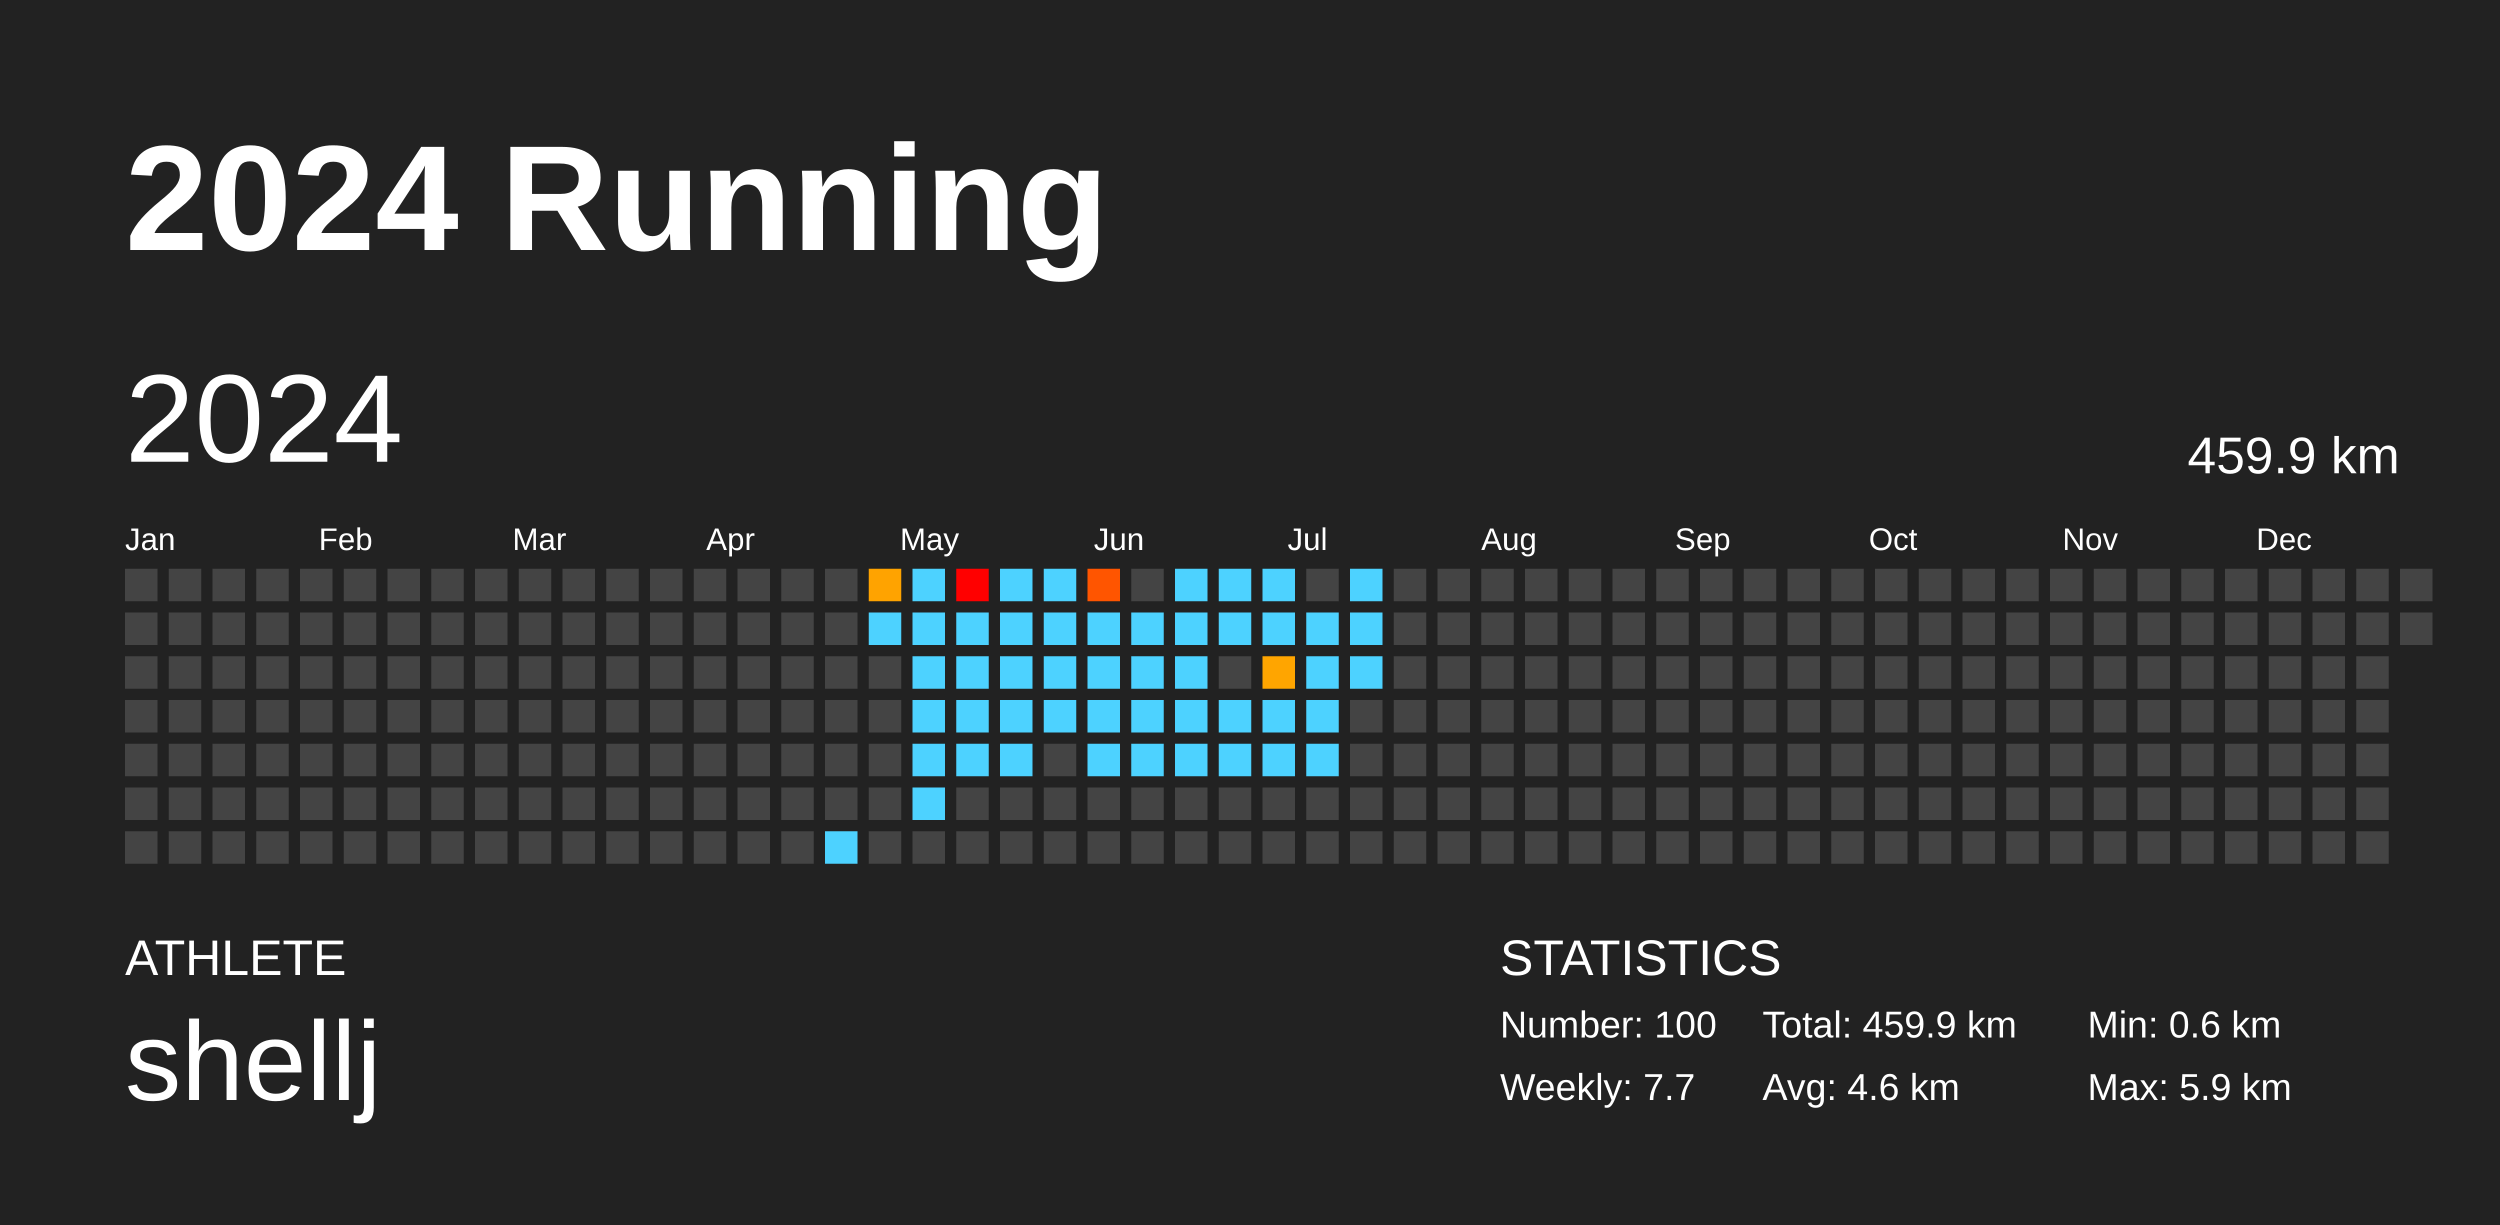
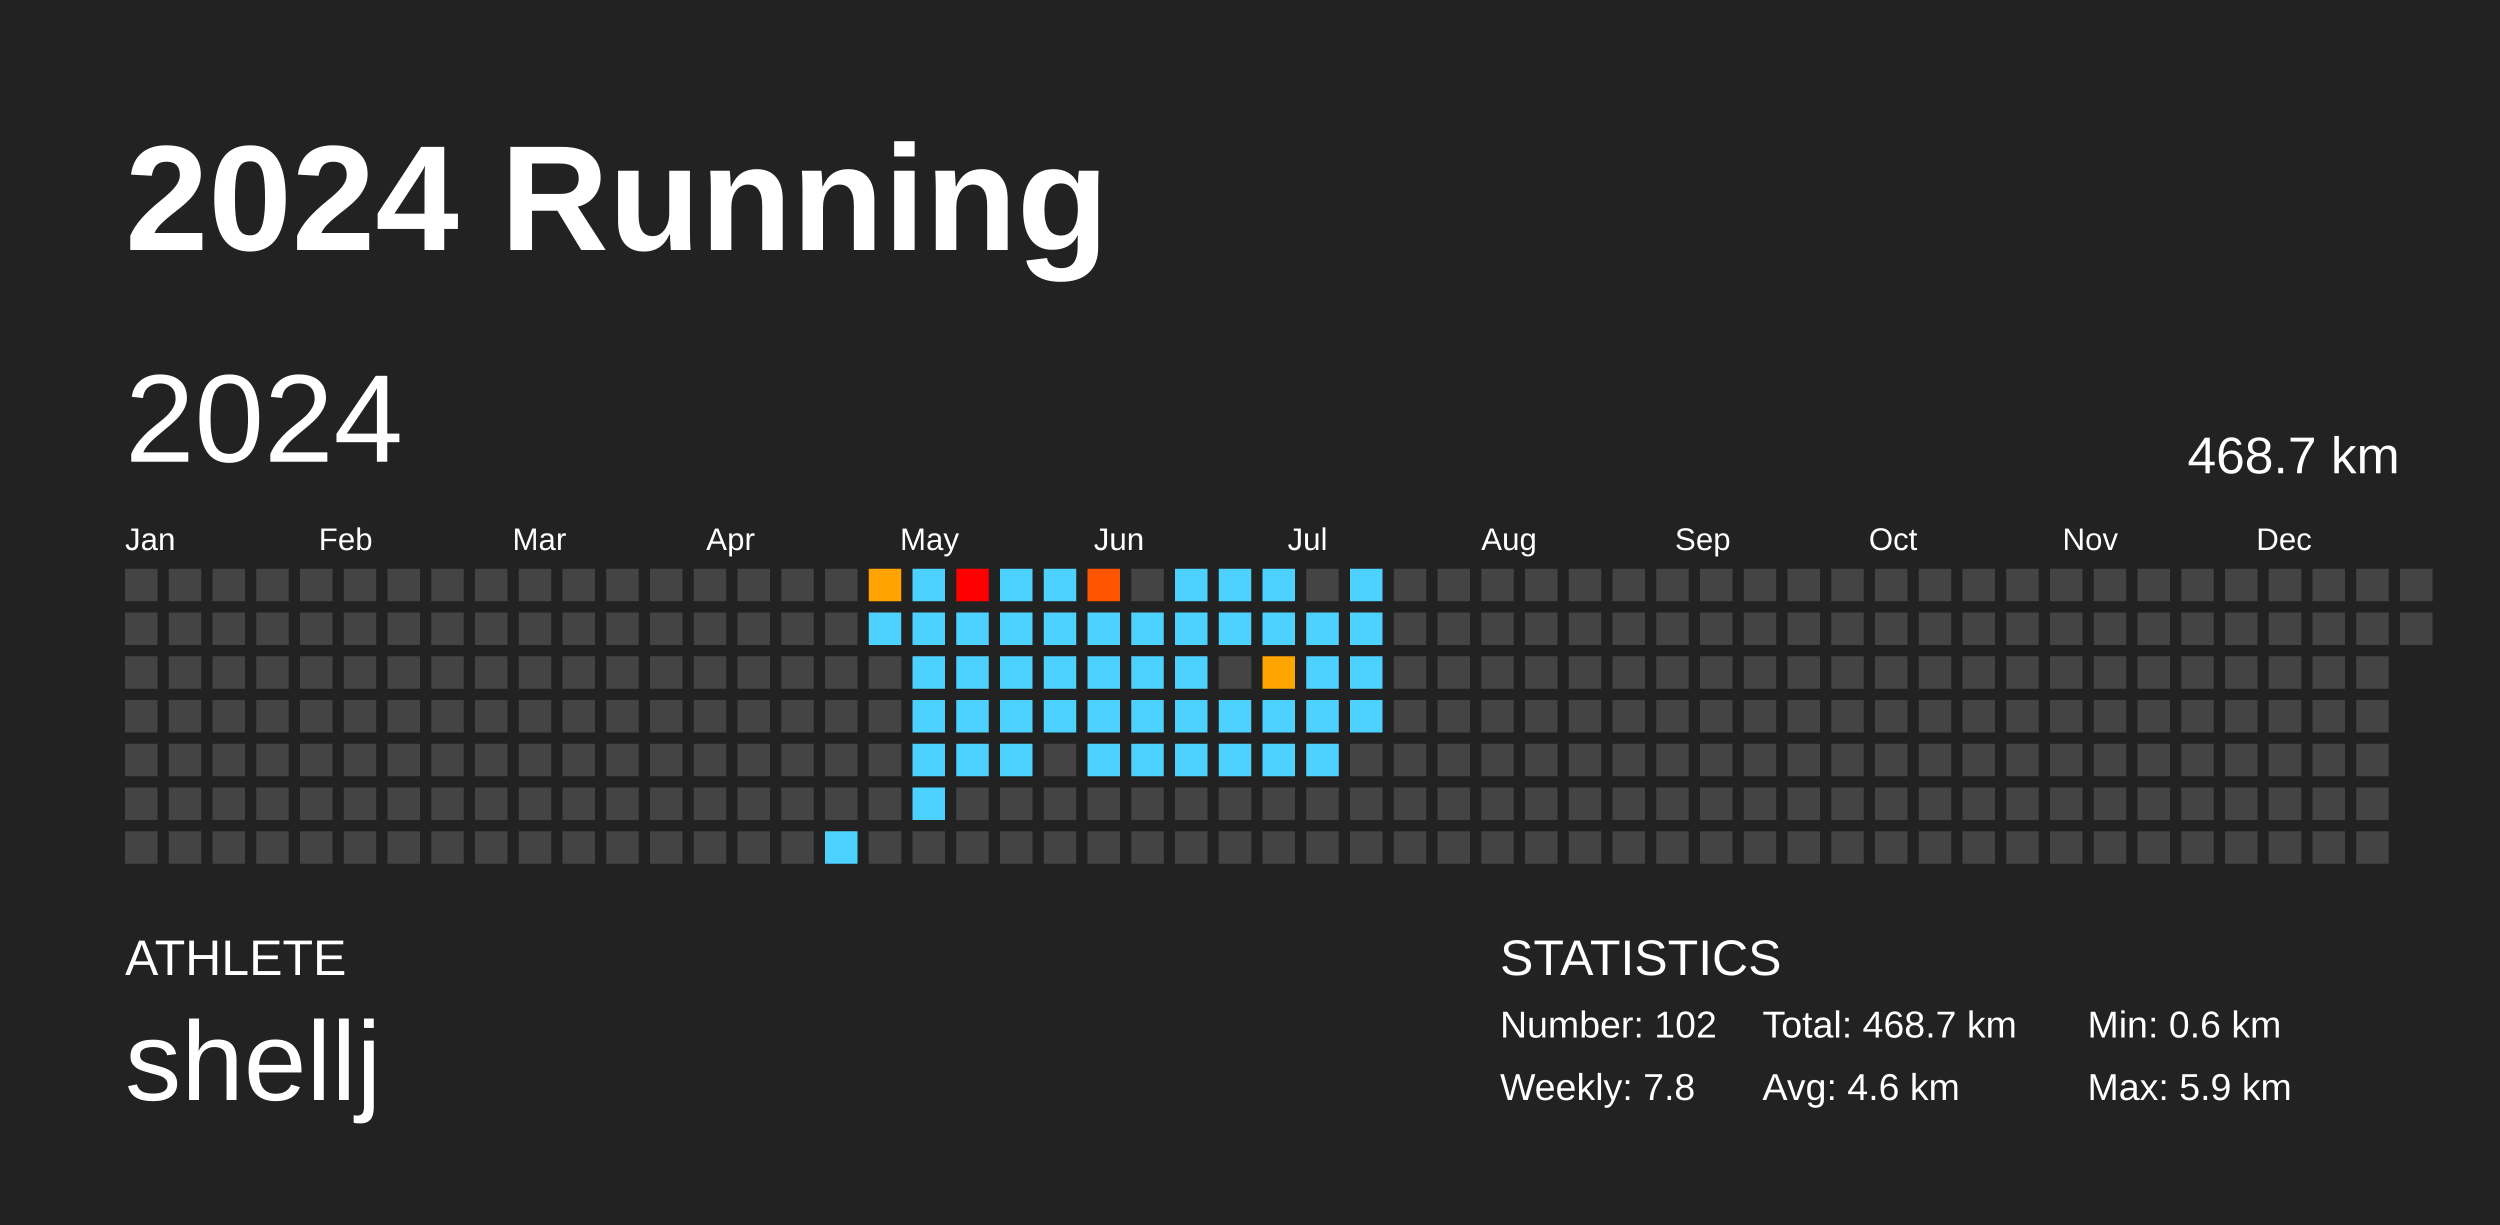
<svg xmlns="http://www.w3.org/2000/svg" baseProfile="full" height="98mm" version="1.1" viewBox="0,0,200,98" width="200mm">
  <defs />
  <rect fill="#222222" height="98" width="200" x="0" y="0" />
  <text fill="#FFFFFF" style="font-size:12px; font-family:Arial; font-weight:bold;" x="10" y="20">2024 Running</text>
  <text fill="#FFFFFF" style="font-size:4px; font-family:Arial" x="10" y="78">ATHLETE</text>
  <text fill="#FFFFFF" style="font-size:9px; font-family:Arial" x="10" y="88">shellj</text>
  <text fill="#FFFFFF" style="font-size:4px; font-family:Arial" x="120" y="78">STATISTICS</text>
-   <text fill="#FFFFFF" style="font-size:3px; font-family:Arial" x="120" y="83">Number: 100</text>
-   <text fill="#FFFFFF" style="font-size:3px; font-family:Arial" x="120" y="88">Weekly: 7.7</text>
-   <text fill="#FFFFFF" style="font-size:3px; font-family:Arial" x="141" y="83">Total: 459.9 km</text>
+   <text fill="#FFFFFF" style="font-size:3px; font-family:Arial" x="120" y="83">Number: 102</text>
+   <text fill="#FFFFFF" style="font-size:3px; font-family:Arial" x="120" y="88">Weekly: 7.8</text>
+   <text fill="#FFFFFF" style="font-size:3px; font-family:Arial" x="141" y="83">Total: 468.7 km</text>
  <text fill="#FFFFFF" style="font-size:3px; font-family:Arial" x="141" y="88">Avg: 4.6 km</text>
  <text fill="#FFFFFF" style="font-size:3px; font-family:Arial" x="167" y="83">Min: 0.6 km</text>
  <text fill="#FFFFFF" style="font-size:3px; font-family:Arial" x="167" y="88">Max: 5.9 km</text>
  <text dominant-baseline="hanging" fill="#FFFFFF" style="font-size:10.0px; font-family:Arial;" x="10" y="30">2024</text>
-   <text dominant-baseline="hanging" fill="#FFFFFF" style="font-size:4.125px; font-family:Arial;" x="175" y="35">459.9 km</text>
+   <text dominant-baseline="hanging" fill="#FFFFFF" style="font-size:4.125px; font-family:Arial;" x="175" y="35">468.7 km</text>
  <text fill="#FFFFFF" style="font-size:2.5px; font-family:Arial" x="10.0" y="44">Jan</text>
  <text fill="#FFFFFF" style="font-size:2.5px; font-family:Arial" x="25.5" y="44">Feb</text>
  <text fill="#FFFFFF" style="font-size:2.5px; font-family:Arial" x="41.0" y="44">Mar</text>
  <text fill="#FFFFFF" style="font-size:2.5px; font-family:Arial" x="56.5" y="44">Apr</text>
  <text fill="#FFFFFF" style="font-size:2.5px; font-family:Arial" x="72.0" y="44">May</text>
  <text fill="#FFFFFF" style="font-size:2.5px; font-family:Arial" x="87.5" y="44">Jun</text>
  <text fill="#FFFFFF" style="font-size:2.5px; font-family:Arial" x="103.0" y="44">Jul</text>
  <text fill="#FFFFFF" style="font-size:2.5px; font-family:Arial" x="118.5" y="44">Aug</text>
  <text fill="#FFFFFF" style="font-size:2.5px; font-family:Arial" x="134.0" y="44">Sep</text>
  <text fill="#FFFFFF" style="font-size:2.5px; font-family:Arial" x="149.5" y="44">Oct</text>
  <text fill="#FFFFFF" style="font-size:2.5px; font-family:Arial" x="165.0" y="44">Nov</text>
  <text fill="#FFFFFF" style="font-size:2.5px; font-family:Arial" x="180.5" y="44">Dec</text>
  <rect fill="#444444" height="2.6" width="2.6" x="10.0" y="45.5" />
  <rect fill="#444444" height="2.6" width="2.6" x="10.0" y="49.0" />
  <rect fill="#444444" height="2.6" width="2.6" x="10.0" y="52.5" />
  <rect fill="#444444" height="2.6" width="2.6" x="10.0" y="56.0" />
  <rect fill="#444444" height="2.6" width="2.6" x="10.0" y="59.5" />
  <rect fill="#444444" height="2.6" width="2.6" x="10.0" y="63.0" />
  <rect fill="#444444" height="2.6" width="2.6" x="10.0" y="66.5" />
  <rect fill="#444444" height="2.6" width="2.6" x="13.5" y="45.5" />
  <rect fill="#444444" height="2.6" width="2.6" x="13.5" y="49.0" />
  <rect fill="#444444" height="2.6" width="2.6" x="13.5" y="52.5" />
  <rect fill="#444444" height="2.6" width="2.6" x="13.5" y="56.0" />
  <rect fill="#444444" height="2.6" width="2.6" x="13.5" y="59.5" />
  <rect fill="#444444" height="2.6" width="2.6" x="13.5" y="63.0" />
  <rect fill="#444444" height="2.6" width="2.6" x="13.5" y="66.5" />
  <rect fill="#444444" height="2.6" width="2.6" x="17.0" y="45.5" />
  <rect fill="#444444" height="2.6" width="2.6" x="17.0" y="49.0" />
  <rect fill="#444444" height="2.6" width="2.6" x="17.0" y="52.5" />
  <rect fill="#444444" height="2.6" width="2.6" x="17.0" y="56.0" />
  <rect fill="#444444" height="2.6" width="2.6" x="17.0" y="59.5" />
  <rect fill="#444444" height="2.6" width="2.6" x="17.0" y="63.0" />
  <rect fill="#444444" height="2.6" width="2.6" x="17.0" y="66.5" />
  <rect fill="#444444" height="2.6" width="2.6" x="20.5" y="45.5" />
  <rect fill="#444444" height="2.6" width="2.6" x="20.5" y="49.0" />
  <rect fill="#444444" height="2.6" width="2.6" x="20.5" y="52.5" />
  <rect fill="#444444" height="2.6" width="2.6" x="20.5" y="56.0" />
  <rect fill="#444444" height="2.6" width="2.6" x="20.5" y="59.5" />
  <rect fill="#444444" height="2.6" width="2.6" x="20.5" y="63.0" />
  <rect fill="#444444" height="2.6" width="2.6" x="20.5" y="66.5" />
  <rect fill="#444444" height="2.6" width="2.6" x="24.0" y="45.5" />
  <rect fill="#444444" height="2.6" width="2.6" x="24.0" y="49.0" />
  <rect fill="#444444" height="2.6" width="2.6" x="24.0" y="52.5" />
  <rect fill="#444444" height="2.6" width="2.6" x="24.0" y="56.0" />
  <rect fill="#444444" height="2.6" width="2.6" x="24.0" y="59.5" />
  <rect fill="#444444" height="2.6" width="2.6" x="24.0" y="63.0" />
  <rect fill="#444444" height="2.6" width="2.6" x="24.0" y="66.5" />
  <rect fill="#444444" height="2.6" width="2.6" x="27.5" y="45.5" />
  <rect fill="#444444" height="2.6" width="2.6" x="27.5" y="49.0" />
  <rect fill="#444444" height="2.6" width="2.6" x="27.5" y="52.5" />
  <rect fill="#444444" height="2.6" width="2.6" x="27.5" y="56.0" />
  <rect fill="#444444" height="2.6" width="2.6" x="27.5" y="59.5" />
  <rect fill="#444444" height="2.6" width="2.6" x="27.5" y="63.0" />
  <rect fill="#444444" height="2.6" width="2.6" x="27.5" y="66.5" />
  <rect fill="#444444" height="2.6" width="2.6" x="31.0" y="45.5" />
  <rect fill="#444444" height="2.6" width="2.6" x="31.0" y="49.0" />
  <rect fill="#444444" height="2.6" width="2.6" x="31.0" y="52.5" />
  <rect fill="#444444" height="2.6" width="2.6" x="31.0" y="56.0" />
  <rect fill="#444444" height="2.6" width="2.6" x="31.0" y="59.5" />
  <rect fill="#444444" height="2.6" width="2.6" x="31.0" y="63.0" />
  <rect fill="#444444" height="2.6" width="2.6" x="31.0" y="66.5" />
  <rect fill="#444444" height="2.6" width="2.6" x="34.5" y="45.5" />
  <rect fill="#444444" height="2.6" width="2.6" x="34.5" y="49.0" />
  <rect fill="#444444" height="2.6" width="2.6" x="34.5" y="52.5" />
  <rect fill="#444444" height="2.6" width="2.6" x="34.5" y="56.0" />
  <rect fill="#444444" height="2.6" width="2.6" x="34.5" y="59.5" />
  <rect fill="#444444" height="2.6" width="2.6" x="34.5" y="63.0" />
  <rect fill="#444444" height="2.6" width="2.6" x="34.5" y="66.5" />
  <rect fill="#444444" height="2.6" width="2.6" x="38.0" y="45.5" />
  <rect fill="#444444" height="2.6" width="2.6" x="38.0" y="49.0" />
  <rect fill="#444444" height="2.6" width="2.6" x="38.0" y="52.5" />
  <rect fill="#444444" height="2.6" width="2.6" x="38.0" y="56.0" />
  <rect fill="#444444" height="2.6" width="2.6" x="38.0" y="59.5" />
  <rect fill="#444444" height="2.6" width="2.6" x="38.0" y="63.0" />
  <rect fill="#444444" height="2.6" width="2.6" x="38.0" y="66.5" />
  <rect fill="#444444" height="2.6" width="2.6" x="41.5" y="45.5" />
  <rect fill="#444444" height="2.6" width="2.6" x="41.5" y="49.0" />
  <rect fill="#444444" height="2.6" width="2.6" x="41.5" y="52.5" />
  <rect fill="#444444" height="2.6" width="2.6" x="41.5" y="56.0" />
  <rect fill="#444444" height="2.6" width="2.6" x="41.5" y="59.5" />
  <rect fill="#444444" height="2.6" width="2.6" x="41.5" y="63.0" />
  <rect fill="#444444" height="2.6" width="2.6" x="41.5" y="66.5" />
  <rect fill="#444444" height="2.6" width="2.6" x="45.0" y="45.5" />
  <rect fill="#444444" height="2.6" width="2.6" x="45.0" y="49.0" />
  <rect fill="#444444" height="2.6" width="2.6" x="45.0" y="52.5" />
  <rect fill="#444444" height="2.6" width="2.6" x="45.0" y="56.0" />
  <rect fill="#444444" height="2.6" width="2.6" x="45.0" y="59.5" />
  <rect fill="#444444" height="2.6" width="2.6" x="45.0" y="63.0" />
  <rect fill="#444444" height="2.6" width="2.6" x="45.0" y="66.5" />
  <rect fill="#444444" height="2.6" width="2.6" x="48.5" y="45.5" />
  <rect fill="#444444" height="2.6" width="2.6" x="48.5" y="49.0" />
  <rect fill="#444444" height="2.6" width="2.6" x="48.5" y="52.5" />
  <rect fill="#444444" height="2.6" width="2.6" x="48.5" y="56.0" />
  <rect fill="#444444" height="2.6" width="2.6" x="48.5" y="59.5" />
  <rect fill="#444444" height="2.6" width="2.6" x="48.5" y="63.0" />
  <rect fill="#444444" height="2.6" width="2.6" x="48.5" y="66.5" />
  <rect fill="#444444" height="2.6" width="2.6" x="52.0" y="45.5" />
  <rect fill="#444444" height="2.6" width="2.6" x="52.0" y="49.0" />
  <rect fill="#444444" height="2.6" width="2.6" x="52.0" y="52.5" />
  <rect fill="#444444" height="2.6" width="2.6" x="52.0" y="56.0" />
  <rect fill="#444444" height="2.6" width="2.6" x="52.0" y="59.5" />
  <rect fill="#444444" height="2.6" width="2.6" x="52.0" y="63.0" />
  <rect fill="#444444" height="2.6" width="2.6" x="52.0" y="66.5" />
  <rect fill="#444444" height="2.6" width="2.6" x="55.5" y="45.5" />
  <rect fill="#444444" height="2.6" width="2.6" x="55.5" y="49.0" />
  <rect fill="#444444" height="2.6" width="2.6" x="55.5" y="52.5" />
  <rect fill="#444444" height="2.6" width="2.6" x="55.5" y="56.0" />
  <rect fill="#444444" height="2.6" width="2.6" x="55.5" y="59.5" />
  <rect fill="#444444" height="2.6" width="2.6" x="55.5" y="63.0" />
  <rect fill="#444444" height="2.6" width="2.6" x="55.5" y="66.5" />
  <rect fill="#444444" height="2.6" width="2.6" x="59.0" y="45.5" />
  <rect fill="#444444" height="2.6" width="2.6" x="59.0" y="49.0" />
  <rect fill="#444444" height="2.6" width="2.6" x="59.0" y="52.5" />
  <rect fill="#444444" height="2.6" width="2.6" x="59.0" y="56.0" />
  <rect fill="#444444" height="2.6" width="2.6" x="59.0" y="59.5" />
  <rect fill="#444444" height="2.6" width="2.6" x="59.0" y="63.0" />
  <rect fill="#444444" height="2.6" width="2.6" x="59.0" y="66.5" />
  <rect fill="#444444" height="2.6" width="2.6" x="62.5" y="45.5" />
  <rect fill="#444444" height="2.6" width="2.6" x="62.5" y="49.0" />
  <rect fill="#444444" height="2.6" width="2.6" x="62.5" y="52.5" />
  <rect fill="#444444" height="2.6" width="2.6" x="62.5" y="56.0" />
  <rect fill="#444444" height="2.6" width="2.6" x="62.5" y="59.5" />
  <rect fill="#444444" height="2.6" width="2.6" x="62.5" y="63.0" />
  <rect fill="#444444" height="2.6" width="2.6" x="62.5" y="66.5" />
  <rect fill="#444444" height="2.6" width="2.6" x="66.0" y="45.5" />
  <rect fill="#444444" height="2.6" width="2.6" x="66.0" y="49.0" />
  <rect fill="#444444" height="2.6" width="2.6" x="66.0" y="52.5" />
  <rect fill="#444444" height="2.6" width="2.6" x="66.0" y="56.0" />
  <rect fill="#444444" height="2.6" width="2.6" x="66.0" y="59.5" />
  <rect fill="#444444" height="2.6" width="2.6" x="66.0" y="63.0" />
  <rect fill="#4dd2ff" height="2.6" width="2.6" x="66.0" y="66.5" />
  <rect fill="#ffa300" height="2.6" width="2.6" x="69.5" y="45.5" />
  <rect fill="#4dd2ff" height="2.6" width="2.6" x="69.5" y="49.0" />
  <rect fill="#444444" height="2.6" width="2.6" x="69.5" y="52.5" />
  <rect fill="#444444" height="2.6" width="2.6" x="69.5" y="56.0" />
  <rect fill="#444444" height="2.6" width="2.6" x="69.5" y="59.5" />
  <rect fill="#444444" height="2.6" width="2.6" x="69.5" y="63.0" />
  <rect fill="#444444" height="2.6" width="2.6" x="69.5" y="66.5" />
  <rect fill="#4dd2ff" height="2.6" width="2.6" x="73.0" y="45.5" />
  <rect fill="#4dd2ff" height="2.6" width="2.6" x="73.0" y="49.0" />
  <rect fill="#4dd2ff" height="2.6" width="2.6" x="73.0" y="52.5" />
  <rect fill="#4dd2ff" height="2.6" width="2.6" x="73.0" y="56.0" />
  <rect fill="#4dd2ff" height="2.6" width="2.6" x="73.0" y="59.5" />
  <rect fill="#4dd2ff" height="2.6" width="2.6" x="73.0" y="63.0" />
  <rect fill="#444444" height="2.6" width="2.6" x="73.0" y="66.5" />
  <rect fill="red" height="2.6" width="2.6" x="76.5" y="45.5" />
  <rect fill="#4dd2ff" height="2.6" width="2.6" x="76.5" y="49.0" />
  <rect fill="#4dd2ff" height="2.6" width="2.6" x="76.5" y="52.5" />
  <rect fill="#4dd2ff" height="2.6" width="2.6" x="76.5" y="56.0" />
  <rect fill="#4dd2ff" height="2.6" width="2.6" x="76.5" y="59.5" />
  <rect fill="#444444" height="2.6" width="2.6" x="76.5" y="63.0" />
  <rect fill="#444444" height="2.6" width="2.6" x="76.5" y="66.5" />
  <rect fill="#4dd2ff" height="2.6" width="2.6" x="80.0" y="45.5" />
  <rect fill="#4dd2ff" height="2.6" width="2.6" x="80.0" y="49.0" />
  <rect fill="#4dd2ff" height="2.6" width="2.6" x="80.0" y="52.5" />
  <rect fill="#4dd2ff" height="2.6" width="2.6" x="80.0" y="56.0" />
  <rect fill="#4dd2ff" height="2.6" width="2.6" x="80.0" y="59.5" />
  <rect fill="#444444" height="2.6" width="2.6" x="80.0" y="63.0" />
  <rect fill="#444444" height="2.6" width="2.6" x="80.0" y="66.5" />
  <rect fill="#4dd2ff" height="2.6" width="2.6" x="83.5" y="45.5" />
  <rect fill="#4dd2ff" height="2.6" width="2.6" x="83.5" y="49.0" />
  <rect fill="#4dd2ff" height="2.6" width="2.6" x="83.5" y="52.5" />
  <rect fill="#4dd2ff" height="2.6" width="2.6" x="83.5" y="56.0" />
  <rect fill="#444444" height="2.6" width="2.6" x="83.5" y="59.5" />
  <rect fill="#444444" height="2.6" width="2.6" x="83.5" y="63.0" />
  <rect fill="#444444" height="2.6" width="2.6" x="83.5" y="66.5" />
  <rect fill="#ff5500" height="2.6" width="2.6" x="87.0" y="45.5" />
  <rect fill="#4dd2ff" height="2.6" width="2.6" x="87.0" y="49.0" />
  <rect fill="#4dd2ff" height="2.6" width="2.6" x="87.0" y="52.5" />
  <rect fill="#4dd2ff" height="2.6" width="2.6" x="87.0" y="56.0" />
  <rect fill="#4dd2ff" height="2.6" width="2.6" x="87.0" y="59.5" />
  <rect fill="#444444" height="2.6" width="2.6" x="87.0" y="63.0" />
  <rect fill="#444444" height="2.6" width="2.6" x="87.0" y="66.5" />
  <rect fill="#444444" height="2.6" width="2.6" x="90.5" y="45.5" />
  <rect fill="#4dd2ff" height="2.6" width="2.6" x="90.5" y="49.0" />
  <rect fill="#4dd2ff" height="2.6" width="2.6" x="90.5" y="52.5" />
  <rect fill="#4dd2ff" height="2.6" width="2.6" x="90.5" y="56.0" />
  <rect fill="#4dd2ff" height="2.6" width="2.6" x="90.5" y="59.5" />
  <rect fill="#444444" height="2.6" width="2.6" x="90.5" y="63.0" />
  <rect fill="#444444" height="2.6" width="2.6" x="90.5" y="66.5" />
  <rect fill="#4dd2ff" height="2.6" width="2.6" x="94.0" y="45.5" />
  <rect fill="#4dd2ff" height="2.6" width="2.6" x="94.0" y="49.0" />
  <rect fill="#4dd2ff" height="2.6" width="2.6" x="94.0" y="52.5" />
  <rect fill="#4dd2ff" height="2.6" width="2.6" x="94.0" y="56.0" />
  <rect fill="#4dd2ff" height="2.6" width="2.6" x="94.0" y="59.5" />
  <rect fill="#444444" height="2.6" width="2.6" x="94.0" y="63.0" />
  <rect fill="#444444" height="2.6" width="2.6" x="94.0" y="66.5" />
  <rect fill="#4dd2ff" height="2.6" width="2.6" x="97.5" y="45.5" />
  <rect fill="#4dd2ff" height="2.6" width="2.6" x="97.5" y="49.0" />
  <rect fill="#444444" height="2.6" width="2.6" x="97.5" y="52.5" />
  <rect fill="#4dd2ff" height="2.6" width="2.6" x="97.5" y="56.0" />
  <rect fill="#4dd2ff" height="2.6" width="2.6" x="97.5" y="59.5" />
  <rect fill="#444444" height="2.6" width="2.6" x="97.5" y="63.0" />
  <rect fill="#444444" height="2.6" width="2.6" x="97.5" y="66.5" />
  <rect fill="#4dd2ff" height="2.6" width="2.6" x="101.0" y="45.5" />
  <rect fill="#4dd2ff" height="2.6" width="2.6" x="101.0" y="49.0" />
  <rect fill="#ffa500" height="2.6" width="2.6" x="101.0" y="52.5" />
  <rect fill="#4dd2ff" height="2.6" width="2.6" x="101.0" y="56.0" />
  <rect fill="#4dd2ff" height="2.6" width="2.6" x="101.0" y="59.5" />
  <rect fill="#444444" height="2.6" width="2.6" x="101.0" y="63.0" />
  <rect fill="#444444" height="2.6" width="2.6" x="101.0" y="66.5" />
  <rect fill="#444444" height="2.6" width="2.6" x="104.5" y="45.5" />
  <rect fill="#4dd2ff" height="2.6" width="2.6" x="104.5" y="49.0" />
  <rect fill="#4dd2ff" height="2.6" width="2.6" x="104.5" y="52.5" />
  <rect fill="#4dd2ff" height="2.6" width="2.6" x="104.5" y="56.0" />
  <rect fill="#4dd2ff" height="2.6" width="2.6" x="104.5" y="59.5" />
  <rect fill="#444444" height="2.6" width="2.6" x="104.5" y="63.0" />
  <rect fill="#444444" height="2.6" width="2.6" x="104.5" y="66.5" />
  <rect fill="#4dd2ff" height="2.6" width="2.6" x="108.0" y="45.5" />
  <rect fill="#4dd2ff" height="2.6" width="2.6" x="108.0" y="49.0" />
  <rect fill="#4dd2ff" height="2.6" width="2.6" x="108.0" y="52.5" />
-   <rect fill="#444444" height="2.6" width="2.6" x="108.0" y="56.0" />
+   <rect fill="#4dd2ff" height="2.6" width="2.6" x="108.0" y="56.0" />
  <rect fill="#444444" height="2.6" width="2.6" x="108.0" y="59.5" />
  <rect fill="#444444" height="2.6" width="2.6" x="108.0" y="63.0" />
  <rect fill="#444444" height="2.6" width="2.6" x="108.0" y="66.5" />
  <rect fill="#444444" height="2.6" width="2.6" x="111.5" y="45.5" />
  <rect fill="#444444" height="2.6" width="2.6" x="111.5" y="49.0" />
  <rect fill="#444444" height="2.6" width="2.6" x="111.5" y="52.5" />
  <rect fill="#444444" height="2.6" width="2.6" x="111.5" y="56.0" />
  <rect fill="#444444" height="2.6" width="2.6" x="111.5" y="59.5" />
  <rect fill="#444444" height="2.6" width="2.6" x="111.5" y="63.0" />
  <rect fill="#444444" height="2.6" width="2.6" x="111.5" y="66.5" />
  <rect fill="#444444" height="2.6" width="2.6" x="115.0" y="45.5" />
  <rect fill="#444444" height="2.6" width="2.6" x="115.0" y="49.0" />
  <rect fill="#444444" height="2.6" width="2.6" x="115.0" y="52.5" />
  <rect fill="#444444" height="2.6" width="2.6" x="115.0" y="56.0" />
  <rect fill="#444444" height="2.6" width="2.6" x="115.0" y="59.5" />
  <rect fill="#444444" height="2.6" width="2.6" x="115.0" y="63.0" />
  <rect fill="#444444" height="2.6" width="2.6" x="115.0" y="66.5" />
  <rect fill="#444444" height="2.6" width="2.6" x="118.5" y="45.5" />
  <rect fill="#444444" height="2.6" width="2.6" x="118.5" y="49.0" />
  <rect fill="#444444" height="2.6" width="2.6" x="118.5" y="52.5" />
  <rect fill="#444444" height="2.6" width="2.6" x="118.5" y="56.0" />
  <rect fill="#444444" height="2.6" width="2.6" x="118.5" y="59.5" />
  <rect fill="#444444" height="2.6" width="2.6" x="118.5" y="63.0" />
  <rect fill="#444444" height="2.6" width="2.6" x="118.5" y="66.5" />
  <rect fill="#444444" height="2.6" width="2.6" x="122.0" y="45.5" />
  <rect fill="#444444" height="2.6" width="2.6" x="122.0" y="49.0" />
  <rect fill="#444444" height="2.6" width="2.6" x="122.0" y="52.5" />
  <rect fill="#444444" height="2.6" width="2.6" x="122.0" y="56.0" />
  <rect fill="#444444" height="2.6" width="2.6" x="122.0" y="59.5" />
  <rect fill="#444444" height="2.6" width="2.6" x="122.0" y="63.0" />
  <rect fill="#444444" height="2.6" width="2.6" x="122.0" y="66.5" />
  <rect fill="#444444" height="2.6" width="2.6" x="125.5" y="45.5" />
  <rect fill="#444444" height="2.6" width="2.6" x="125.5" y="49.0" />
  <rect fill="#444444" height="2.6" width="2.6" x="125.5" y="52.5" />
  <rect fill="#444444" height="2.6" width="2.6" x="125.5" y="56.0" />
  <rect fill="#444444" height="2.6" width="2.6" x="125.5" y="59.5" />
  <rect fill="#444444" height="2.6" width="2.6" x="125.5" y="63.0" />
  <rect fill="#444444" height="2.6" width="2.6" x="125.5" y="66.5" />
  <rect fill="#444444" height="2.6" width="2.6" x="129.0" y="45.5" />
  <rect fill="#444444" height="2.6" width="2.6" x="129.0" y="49.0" />
  <rect fill="#444444" height="2.6" width="2.6" x="129.0" y="52.5" />
  <rect fill="#444444" height="2.6" width="2.6" x="129.0" y="56.0" />
  <rect fill="#444444" height="2.6" width="2.6" x="129.0" y="59.5" />
  <rect fill="#444444" height="2.6" width="2.6" x="129.0" y="63.0" />
  <rect fill="#444444" height="2.6" width="2.6" x="129.0" y="66.5" />
  <rect fill="#444444" height="2.6" width="2.6" x="132.5" y="45.5" />
  <rect fill="#444444" height="2.6" width="2.6" x="132.5" y="49.0" />
  <rect fill="#444444" height="2.6" width="2.6" x="132.5" y="52.5" />
  <rect fill="#444444" height="2.6" width="2.6" x="132.5" y="56.0" />
  <rect fill="#444444" height="2.6" width="2.6" x="132.5" y="59.5" />
  <rect fill="#444444" height="2.6" width="2.6" x="132.5" y="63.0" />
  <rect fill="#444444" height="2.6" width="2.6" x="132.5" y="66.5" />
  <rect fill="#444444" height="2.6" width="2.6" x="136.0" y="45.5" />
  <rect fill="#444444" height="2.6" width="2.6" x="136.0" y="49.0" />
  <rect fill="#444444" height="2.6" width="2.6" x="136.0" y="52.5" />
  <rect fill="#444444" height="2.6" width="2.6" x="136.0" y="56.0" />
  <rect fill="#444444" height="2.6" width="2.6" x="136.0" y="59.5" />
  <rect fill="#444444" height="2.6" width="2.6" x="136.0" y="63.0" />
  <rect fill="#444444" height="2.6" width="2.6" x="136.0" y="66.5" />
  <rect fill="#444444" height="2.6" width="2.6" x="139.5" y="45.5" />
  <rect fill="#444444" height="2.6" width="2.6" x="139.5" y="49.0" />
  <rect fill="#444444" height="2.6" width="2.6" x="139.5" y="52.5" />
  <rect fill="#444444" height="2.6" width="2.6" x="139.5" y="56.0" />
  <rect fill="#444444" height="2.6" width="2.6" x="139.5" y="59.5" />
  <rect fill="#444444" height="2.6" width="2.6" x="139.5" y="63.0" />
  <rect fill="#444444" height="2.6" width="2.6" x="139.5" y="66.5" />
  <rect fill="#444444" height="2.6" width="2.6" x="143.0" y="45.5" />
  <rect fill="#444444" height="2.6" width="2.6" x="143.0" y="49.0" />
  <rect fill="#444444" height="2.6" width="2.6" x="143.0" y="52.5" />
  <rect fill="#444444" height="2.6" width="2.6" x="143.0" y="56.0" />
  <rect fill="#444444" height="2.6" width="2.6" x="143.0" y="59.5" />
  <rect fill="#444444" height="2.6" width="2.6" x="143.0" y="63.0" />
  <rect fill="#444444" height="2.6" width="2.6" x="143.0" y="66.5" />
  <rect fill="#444444" height="2.6" width="2.6" x="146.5" y="45.5" />
  <rect fill="#444444" height="2.6" width="2.6" x="146.5" y="49.0" />
  <rect fill="#444444" height="2.6" width="2.6" x="146.5" y="52.5" />
  <rect fill="#444444" height="2.6" width="2.6" x="146.5" y="56.0" />
  <rect fill="#444444" height="2.6" width="2.6" x="146.5" y="59.5" />
  <rect fill="#444444" height="2.6" width="2.6" x="146.5" y="63.0" />
  <rect fill="#444444" height="2.6" width="2.6" x="146.5" y="66.5" />
  <rect fill="#444444" height="2.6" width="2.6" x="150.0" y="45.5" />
  <rect fill="#444444" height="2.6" width="2.6" x="150.0" y="49.0" />
  <rect fill="#444444" height="2.6" width="2.6" x="150.0" y="52.5" />
  <rect fill="#444444" height="2.6" width="2.6" x="150.0" y="56.0" />
  <rect fill="#444444" height="2.6" width="2.6" x="150.0" y="59.5" />
  <rect fill="#444444" height="2.6" width="2.6" x="150.0" y="63.0" />
  <rect fill="#444444" height="2.6" width="2.6" x="150.0" y="66.5" />
  <rect fill="#444444" height="2.6" width="2.6" x="153.5" y="45.5" />
  <rect fill="#444444" height="2.6" width="2.6" x="153.5" y="49.0" />
  <rect fill="#444444" height="2.6" width="2.6" x="153.5" y="52.5" />
  <rect fill="#444444" height="2.6" width="2.6" x="153.5" y="56.0" />
  <rect fill="#444444" height="2.6" width="2.6" x="153.5" y="59.5" />
  <rect fill="#444444" height="2.6" width="2.6" x="153.5" y="63.0" />
  <rect fill="#444444" height="2.6" width="2.6" x="153.5" y="66.5" />
  <rect fill="#444444" height="2.6" width="2.6" x="157.0" y="45.5" />
  <rect fill="#444444" height="2.6" width="2.6" x="157.0" y="49.0" />
  <rect fill="#444444" height="2.6" width="2.6" x="157.0" y="52.5" />
  <rect fill="#444444" height="2.6" width="2.6" x="157.0" y="56.0" />
  <rect fill="#444444" height="2.6" width="2.6" x="157.0" y="59.5" />
  <rect fill="#444444" height="2.6" width="2.6" x="157.0" y="63.0" />
  <rect fill="#444444" height="2.6" width="2.6" x="157.0" y="66.5" />
  <rect fill="#444444" height="2.6" width="2.6" x="160.5" y="45.5" />
  <rect fill="#444444" height="2.6" width="2.6" x="160.5" y="49.0" />
  <rect fill="#444444" height="2.6" width="2.6" x="160.5" y="52.5" />
  <rect fill="#444444" height="2.6" width="2.6" x="160.5" y="56.0" />
  <rect fill="#444444" height="2.6" width="2.6" x="160.5" y="59.5" />
  <rect fill="#444444" height="2.6" width="2.6" x="160.5" y="63.0" />
  <rect fill="#444444" height="2.6" width="2.6" x="160.5" y="66.5" />
  <rect fill="#444444" height="2.6" width="2.6" x="164.0" y="45.5" />
  <rect fill="#444444" height="2.6" width="2.6" x="164.0" y="49.0" />
  <rect fill="#444444" height="2.6" width="2.6" x="164.0" y="52.5" />
  <rect fill="#444444" height="2.6" width="2.6" x="164.0" y="56.0" />
  <rect fill="#444444" height="2.6" width="2.6" x="164.0" y="59.5" />
  <rect fill="#444444" height="2.6" width="2.6" x="164.0" y="63.0" />
  <rect fill="#444444" height="2.6" width="2.6" x="164.0" y="66.5" />
  <rect fill="#444444" height="2.6" width="2.6" x="167.5" y="45.5" />
  <rect fill="#444444" height="2.6" width="2.6" x="167.5" y="49.0" />
  <rect fill="#444444" height="2.6" width="2.6" x="167.5" y="52.5" />
  <rect fill="#444444" height="2.6" width="2.6" x="167.5" y="56.0" />
  <rect fill="#444444" height="2.6" width="2.6" x="167.5" y="59.5" />
  <rect fill="#444444" height="2.6" width="2.6" x="167.5" y="63.0" />
  <rect fill="#444444" height="2.6" width="2.6" x="167.5" y="66.5" />
  <rect fill="#444444" height="2.6" width="2.6" x="171.0" y="45.5" />
  <rect fill="#444444" height="2.6" width="2.6" x="171.0" y="49.0" />
  <rect fill="#444444" height="2.6" width="2.6" x="171.0" y="52.5" />
  <rect fill="#444444" height="2.6" width="2.6" x="171.0" y="56.0" />
  <rect fill="#444444" height="2.6" width="2.6" x="171.0" y="59.5" />
  <rect fill="#444444" height="2.6" width="2.6" x="171.0" y="63.0" />
  <rect fill="#444444" height="2.6" width="2.6" x="171.0" y="66.5" />
  <rect fill="#444444" height="2.6" width="2.6" x="174.5" y="45.5" />
  <rect fill="#444444" height="2.6" width="2.6" x="174.5" y="49.0" />
  <rect fill="#444444" height="2.6" width="2.6" x="174.5" y="52.5" />
  <rect fill="#444444" height="2.6" width="2.6" x="174.5" y="56.0" />
  <rect fill="#444444" height="2.6" width="2.6" x="174.5" y="59.5" />
  <rect fill="#444444" height="2.6" width="2.6" x="174.5" y="63.0" />
  <rect fill="#444444" height="2.6" width="2.6" x="174.5" y="66.5" />
  <rect fill="#444444" height="2.6" width="2.6" x="178.0" y="45.5" />
  <rect fill="#444444" height="2.6" width="2.6" x="178.0" y="49.0" />
  <rect fill="#444444" height="2.6" width="2.6" x="178.0" y="52.5" />
  <rect fill="#444444" height="2.6" width="2.6" x="178.0" y="56.0" />
  <rect fill="#444444" height="2.6" width="2.6" x="178.0" y="59.5" />
  <rect fill="#444444" height="2.6" width="2.6" x="178.0" y="63.0" />
  <rect fill="#444444" height="2.6" width="2.6" x="178.0" y="66.5" />
  <rect fill="#444444" height="2.6" width="2.6" x="181.5" y="45.5" />
  <rect fill="#444444" height="2.6" width="2.6" x="181.5" y="49.0" />
  <rect fill="#444444" height="2.6" width="2.6" x="181.5" y="52.5" />
  <rect fill="#444444" height="2.6" width="2.6" x="181.5" y="56.0" />
  <rect fill="#444444" height="2.6" width="2.6" x="181.5" y="59.5" />
  <rect fill="#444444" height="2.6" width="2.6" x="181.5" y="63.0" />
  <rect fill="#444444" height="2.6" width="2.6" x="181.5" y="66.5" />
  <rect fill="#444444" height="2.6" width="2.6" x="185.0" y="45.5" />
  <rect fill="#444444" height="2.6" width="2.6" x="185.0" y="49.0" />
  <rect fill="#444444" height="2.6" width="2.6" x="185.0" y="52.5" />
  <rect fill="#444444" height="2.6" width="2.6" x="185.0" y="56.0" />
  <rect fill="#444444" height="2.6" width="2.6" x="185.0" y="59.5" />
  <rect fill="#444444" height="2.6" width="2.6" x="185.0" y="63.0" />
  <rect fill="#444444" height="2.6" width="2.6" x="185.0" y="66.5" />
  <rect fill="#444444" height="2.6" width="2.6" x="188.5" y="45.5" />
  <rect fill="#444444" height="2.6" width="2.6" x="188.5" y="49.0" />
  <rect fill="#444444" height="2.6" width="2.6" x="188.5" y="52.5" />
  <rect fill="#444444" height="2.6" width="2.6" x="188.5" y="56.0" />
  <rect fill="#444444" height="2.6" width="2.6" x="188.5" y="59.5" />
  <rect fill="#444444" height="2.6" width="2.6" x="188.5" y="63.0" />
  <rect fill="#444444" height="2.6" width="2.6" x="188.5" y="66.5" />
  <rect fill="#444444" height="2.6" width="2.6" x="192.0" y="45.5" />
  <rect fill="#444444" height="2.6" width="2.6" x="192.0" y="49.0" />
</svg>
